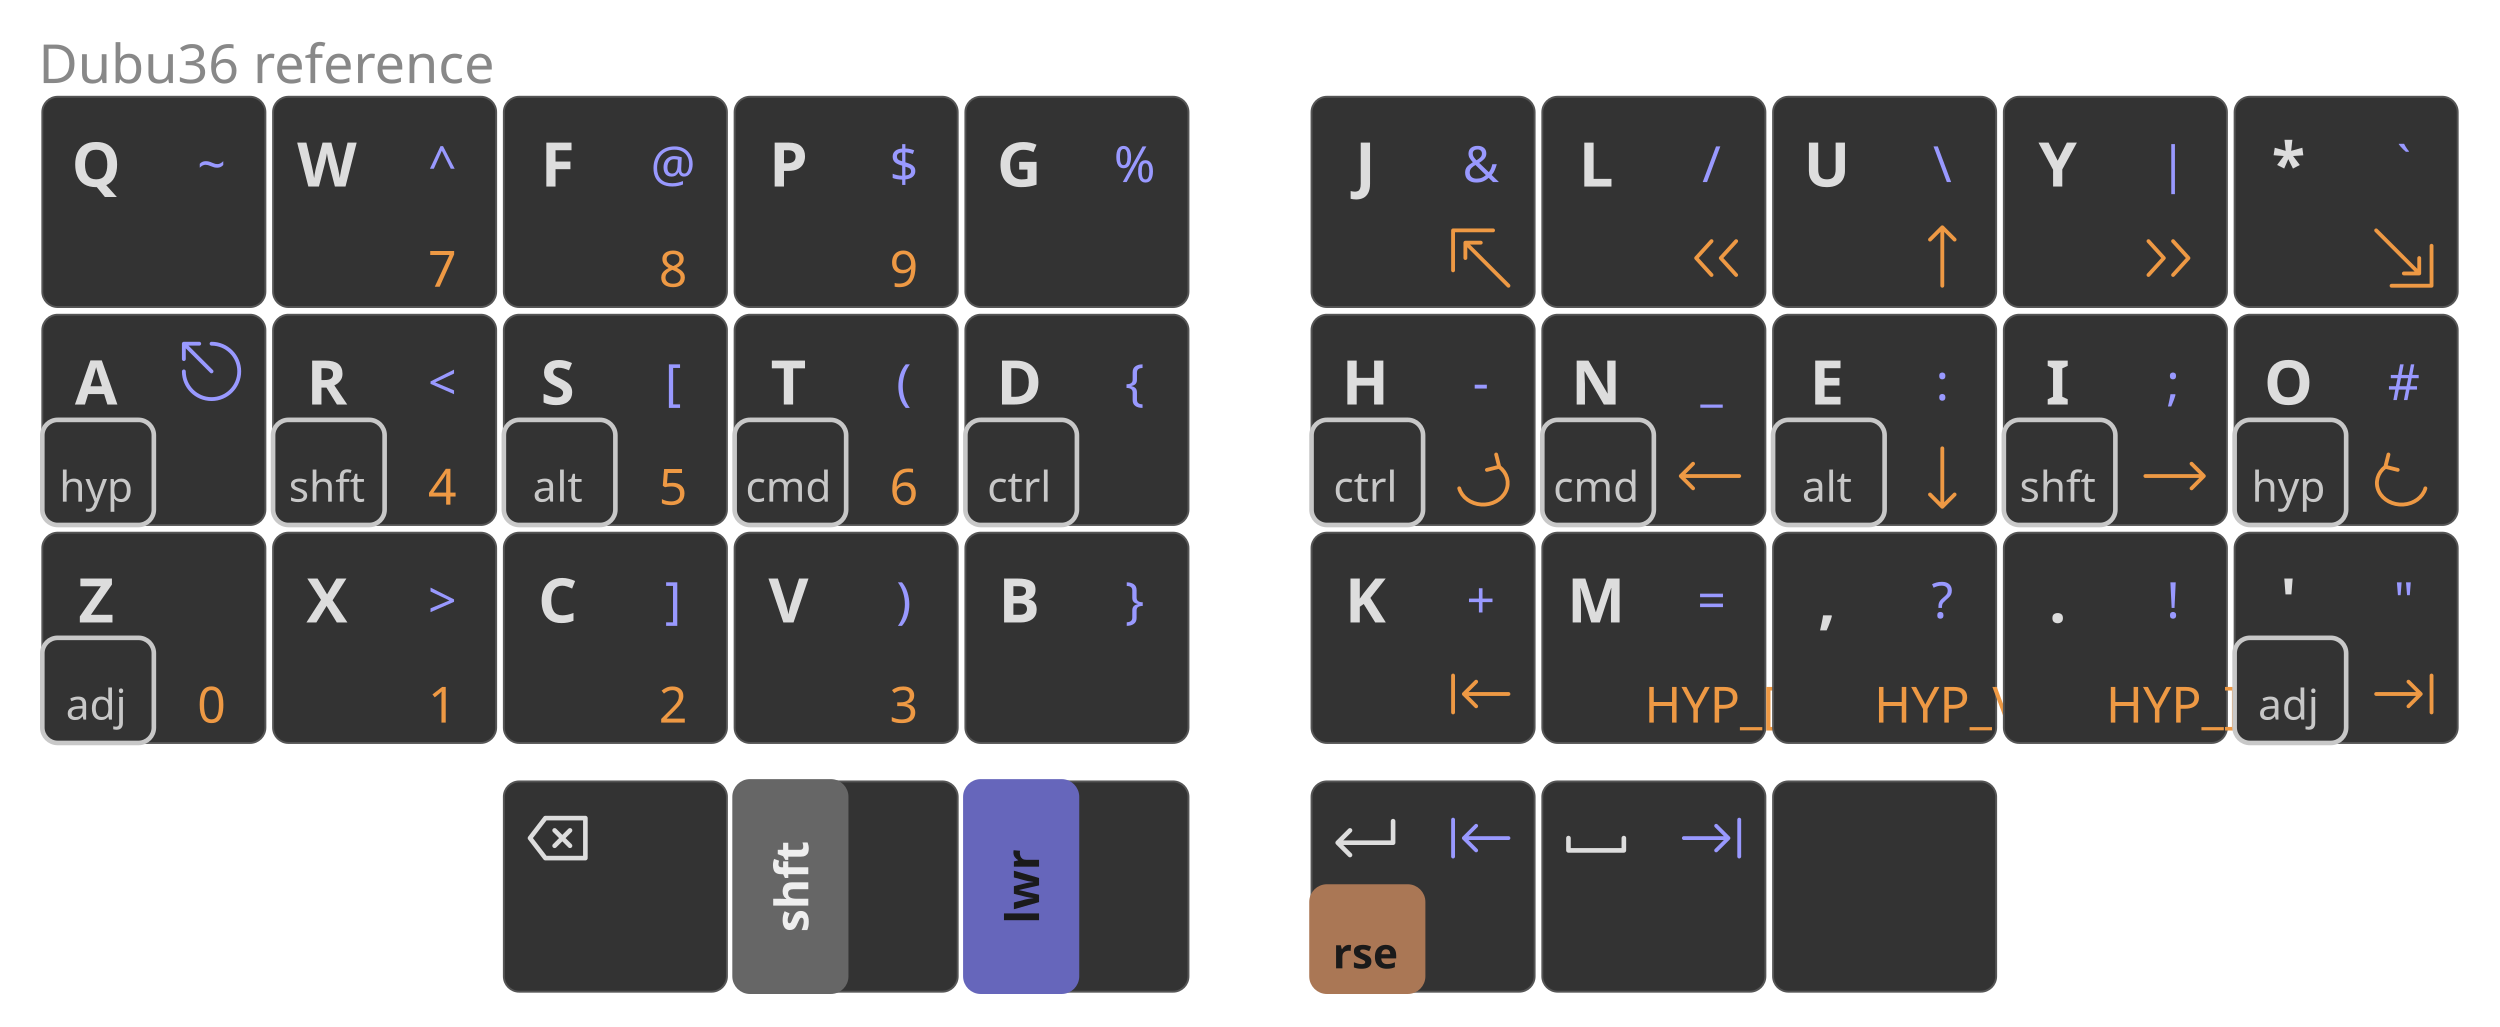
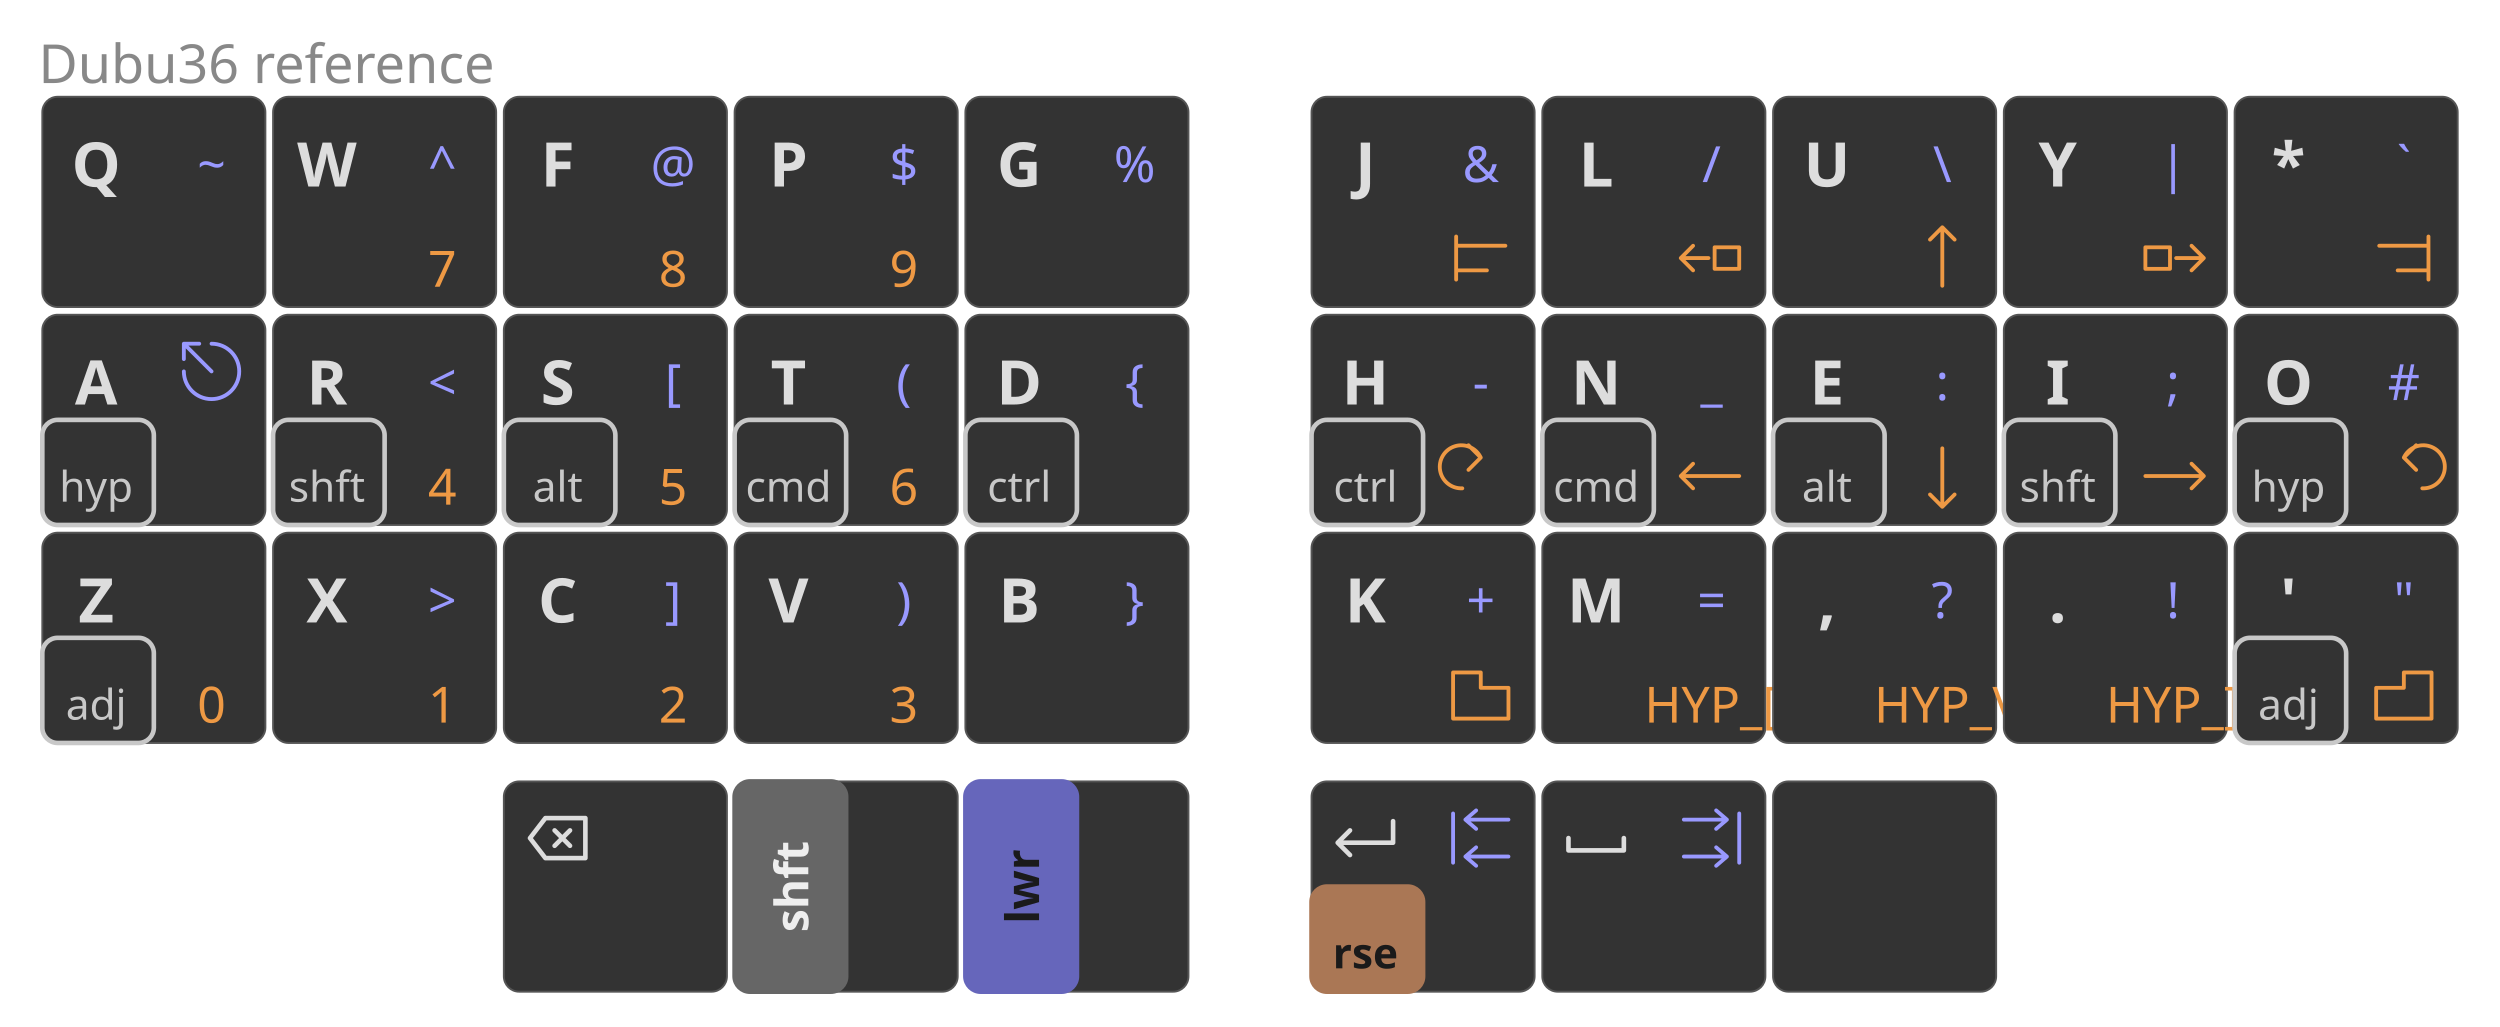
<svg xmlns="http://www.w3.org/2000/svg" class="keymap" width="650" height="267" viewBox="-10 -24 650.0 266.68">
  <style>svg.keymap { background: #1e1e2e; font-family: sans-serif; }
    rect.keycap { fill: #333333; stroke: #555555; stroke-width: 0.5px; }
    text { fill: #c8c8c8; text-anchor: middle; dominant-baseline: central; }
    text.base { font-size: 16px; font-weight: 600; fill: #dddddd; }
    text.hold { font-size: 11px; }
    text.sym { font-size: 13px; fill: #9999ff; }
    text.num { font-size: 13px; fill: #ee9944; }
    text.oneshot { font-size: 12px; font-weight: 600; }
    use.glyph { fill: none; stroke: #c8c8c8; stroke-width: 2.5px;
                stroke-linecap: round; stroke-linejoin: round; }
    use.glyph.base { stroke: #dddddd; stroke-width: 3px; }
    use.glyph.sym { stroke: #9999ff; }
    use.glyph.num { stroke: #ee9944; }
    rect.hold-box { stroke-width: 1.2px; }
    rect.hold-box.tap-preferred.mod { fill: none; stroke: #c8c8c8; }
    rect.hold-box.tap-preferred.sym { fill: none; stroke: #9999ff; }
    rect.hold-box.tap-preferred.nav { fill: none; stroke: #ee9944; }
    rect.hold-box.hold-preferred.mod { fill: #666666; stroke: #666666; }
    rect.hold-box.hold-preferred.sym { fill: #6666bb; stroke: #6666bb; }
    rect.hold-box.hold-preferred.nav { fill: #aa7755; stroke: #aa7755; }
    rect.hold-box.oneshot.mod { fill: #666666; stroke: #666666; }
    rect.hold-box.oneshot.sym { fill: #6666bb; stroke: #6666bb; }
    rect.hold-box.oneshot.nav { fill: #aa7755; stroke: #aa7755; }
    text.hold.hold-preferred.mod, text.oneshot.mod { fill: #eeeeee; font-weight: 700; }
    text.hold.hold-preferred.sym, text.oneshot.sym,
    text.hold.hold-preferred.nav, text.oneshot.nav { fill: #1a1a1a; font-weight: 700; }
    text.hold.tap-preferred { fill: #c8c8c8; }
    text.title { font-size: 14px; fill: #888888; text-anchor: start; }</style>
  <defs>
    <path id="glyph_backspace" class="symbol" transform="scale(0.4) translate(-24,-30)" d="M22,19l10,10 M22,29l10-10 M6,24l10,13h26v-26h-26z" />
    <path id="glyph_delete-word" class="symbol" transform="scale(0.4) translate(-24,-30)" d="M22,19l10,10 M22,29l10-10 M6,24l10,13h26v-26h-26z M6,17l-6,7,6,7" />
    <path id="glyph_return" class="symbol" transform="scale(0.4) translate(-24,-30)" d="M42,13V27H6 m8-8l-8,8l8,8" />
    <path id="glyph_space" class="symbol" transform="scale(0.4) translate(-24,-30)" d="M42,24V32H6V24" />
    <path id="glyph_escape" class="symbol" transform="scale(0.4) translate(-24,-30)" d="M24,24l-18-18 m0,10v-10h10 M24,6A18,18,0,1,1,6,24" />
    <path id="glyph_up" class="symbol" transform="scale(0.4) translate(-24,-30)" d="M24,42v-36 m-8,6l8-8l8,8" />
    <path id="glyph_down" class="symbol" transform="scale(0.4) translate(-24,-30)" d="M24,6v36 m-8,-6l8,8l8-8" />
    <path id="glyph_left" class="symbol" transform="scale(0.4) translate(-24,-30)" d="M42,24h-36 m6-8l-8,8l8,8" />
    <path id="glyph_right" class="symbol" transform="scale(0.4) translate(-24,-30)" d="M6,24h36 m-6-8l8,8l-8,8" />
-     <path id="glyph_tab" class="symbol" transform="scale(0.4) translate(-24,-30)" d="M6,24h27 m-6-8l8,8l-8,8 M42,12V36" />
-     <path id="glyph_btab" class="symbol" transform="scale(0.4) translate(-24,-30)" d="M42,24h-27 m6-8l-8,8l8,8 M6,12V36" />
-     <path id="glyph_home" class="symbol" transform="scale(0.4) translate(-24,-30)" d="M42,42l-28-28 m0,10v-10h10 m8-8h-26v26" />
-     <path id="glyph_end" class="symbol" transform="scale(0.4) translate(-24,-30)" d="M6,6l28,28 m0-10v10h-10 m-8,8h26v-26" />
-     <path id="glyph_word-right" class="symbol" transform="scale(0.4) translate(-24,-30)" d="M8,13l10,11-10,11 M24,13l10,11-10,11" />
-     <path id="glyph_word-left" class="symbol" transform="scale(0.4) translate(-24,-30)" d="M40,13l-10,11,10,11 M24,13l-10,11,10,11" />
-     <path id="glyph_hist-fwd" class="symbol" transform="scale(0.4) translate(-24,-30)" d="M10,32A16,14,0,1,0,36,18 m-2,-8l2,8l-8,2" />
-     <path id="glyph_hist-back" class="symbol" transform="scale(0.4) translate(-24,-30)" d="M38,32A16,14,0,1,1,12,18 m2,-8l-2,8l8,2" />
+     <path id="glyph_tab" class="symbol" transform="scale(0.4) translate(-24,-30)" d="M6,12H32m-5-6l7,6l-7,6 M6,36H32m-5-6l7,6l-7,6 M42,8v32" />
+     <path id="glyph_btab" class="symbol" transform="scale(0.4) translate(-24,-30)" d="M42,12H16m5-6l-7,6l7,6 M42,36H16m5-6l-7,6l7,6 M6,8v32" />
+     <path id="glyph_home" class="symbol" transform="scale(0.4) translate(-24,-30)" d="M8,10v28 M8,16h32 M8,32h20" />
+     <path id="glyph_end" class="symbol" transform="scale(0.4) translate(-24,-30)" d="M40,10v28 M8,16h32 M20,32h20" />
+     <path id="glyph_word-left" class="symbol" transform="scale(0.4) translate(-24,-30)" d="M22,24h-16m6-8l-8,8l8,8 M26,17h16v14h-16z" />
+     <path id="glyph_word-right" class="symbol" transform="scale(0.4) translate(-24,-30)" d="M6,17h16v14h-16z M26,24h16m-6-8l8,8l-8,8" />
+     <path id="glyph_hist-back" class="symbol" transform="scale(0.4) translate(-24,-30)" d="M36,32A14,14 0 1 0 24,12m8-8l-8,8l8,8" />
+     <path id="glyph_hist-fwd" class="symbol" transform="scale(0.4) translate(-24,-30)" d="M12,32A14,14 0 1 1 24,12m-8-8l8,8l-8,8" />
+     <path id="glyph_app-tab-prev" class="symbol" transform="scale(0.4) translate(-24,-30)" d="M6,10h18v10h18v20H6z" />
+     <path id="glyph_app-tab-next" class="symbol" transform="scale(0.4) translate(-24,-30)" d="M6,20h18v-10h18v30H6z" />
  </defs>
  <text class="title" x="0" y="-8">Dubu36 reference</text>
  <g transform="translate(0.00,0.00)">
    <rect class="keycap" x="1.0" y="1.0" width="58.0" height="54.67" rx="4.0" ry="4.0" />
    <text class="base" x="15.0" y="18.134">Q</text>
    <text class="sym" x="45.0" y="18.134">~</text>
  </g>
  <g transform="translate(60.00,0.00)">
    <rect class="keycap" x="1.0" y="1.0" width="58.0" height="54.67" rx="4.0" ry="4.0" />
    <text class="base" x="15.0" y="18.134">W</text>
    <text class="sym" x="45.0" y="18.134">^</text>
    <text class="num" x="45.0" y="45.336">7</text>
  </g>
  <g transform="translate(120.00,0.00)">
    <rect class="keycap" x="1.0" y="1.0" width="58.0" height="54.67" rx="4.0" ry="4.0" />
    <text class="base" x="15.0" y="18.134">F</text>
    <text class="sym" x="45.0" y="18.134">@</text>
    <text class="num" x="45.0" y="45.336">8</text>
  </g>
  <g transform="translate(180.00,0.00)">
    <rect class="keycap" x="1.0" y="1.0" width="58.0" height="54.67" rx="4.0" ry="4.0" />
    <text class="base" x="15.0" y="18.134">P</text>
    <text class="sym" x="45.0" y="18.134">$</text>
    <text class="num" x="45.0" y="45.336">9</text>
  </g>
  <g transform="translate(240.00,0.00)">
    <rect class="keycap" x="1.0" y="1.0" width="58.0" height="54.67" rx="4.0" ry="4.0" />
    <text class="base" x="15.0" y="18.134">G</text>
    <text class="sym" x="45.0" y="18.134">%</text>
  </g>
  <g transform="translate(330.00,0.00)">
    <rect class="keycap" x="1.0" y="1.0" width="58.0" height="54.67" rx="4.0" ry="4.0" />
    <text class="base" x="15.0" y="18.134">J</text>
    <text class="sym" x="45.0" y="18.134">&amp;</text>
    <use class="glyph num" href="#glyph_home" x="45.0" y="45.336" />
  </g>
  <g transform="translate(390.00,0.00)">
    <rect class="keycap" x="1.0" y="1.0" width="58.0" height="54.67" rx="4.0" ry="4.0" />
    <text class="base" x="15.0" y="18.134">L</text>
    <text class="sym" x="45.0" y="18.134">/</text>
    <use class="glyph num" href="#glyph_word-left" x="45.0" y="45.336" />
  </g>
  <g transform="translate(450.00,0.00)">
    <rect class="keycap" x="1.0" y="1.0" width="58.0" height="54.67" rx="4.0" ry="4.0" />
    <text class="base" x="15.0" y="18.134">U</text>
    <text class="sym" x="45.0" y="18.134">\</text>
    <use class="glyph num" href="#glyph_up" x="45.0" y="45.336" />
  </g>
  <g transform="translate(510.00,0.00)">
    <rect class="keycap" x="1.0" y="1.0" width="58.0" height="54.67" rx="4.0" ry="4.0" />
    <text class="base" x="15.0" y="18.134">Y</text>
    <text class="sym" x="45.0" y="18.134">|</text>
    <use class="glyph num" href="#glyph_word-right" x="45.0" y="45.336" />
  </g>
  <g transform="translate(570.00,0.00)">
    <rect class="keycap" x="1.0" y="1.0" width="58.0" height="54.67" rx="4.0" ry="4.0" />
    <text class="base" x="15.0" y="18.134">*</text>
    <text class="sym" x="45.0" y="18.134">`</text>
    <use class="glyph num" href="#glyph_end" x="45.0" y="45.336" />
  </g>
  <g transform="translate(0.00,56.67)">
    <rect class="keycap" x="1.0" y="1.0" width="58.0" height="54.67" rx="4.0" ry="4.0" />
    <rect class="hold-box tap-preferred mod" x="1.0" y="28.335" width="29.0" height="27.335" rx="4.0" ry="4.0" />
    <text class="base" x="15.0" y="18.134">A</text>
    <text class="hold tap-preferred mod" x="15.0" y="45.336">hyp</text>
    <use class="glyph sym" href="#glyph_escape" x="45.0" y="18.134" />
  </g>
  <g transform="translate(60.00,56.67)">
    <rect class="keycap" x="1.0" y="1.0" width="58.0" height="54.67" rx="4.0" ry="4.0" />
    <rect class="hold-box tap-preferred mod" x="1.0" y="28.335" width="29.0" height="27.335" rx="4.0" ry="4.0" />
    <text class="base" x="15.0" y="18.134">R</text>
    <text class="hold tap-preferred mod" x="15.0" y="45.336">shft</text>
    <text class="sym" x="45.0" y="18.134">&lt;</text>
    <text class="num" x="45.0" y="45.336">4</text>
  </g>
  <g transform="translate(120.00,56.67)">
    <rect class="keycap" x="1.0" y="1.0" width="58.0" height="54.67" rx="4.0" ry="4.0" />
    <rect class="hold-box tap-preferred mod" x="1.0" y="28.335" width="29.0" height="27.335" rx="4.0" ry="4.0" />
    <text class="base" x="15.0" y="18.134">S</text>
    <text class="hold tap-preferred mod" x="15.0" y="45.336">alt</text>
    <text class="sym" x="45.0" y="18.134">[</text>
    <text class="num" x="45.0" y="45.336">5</text>
  </g>
  <g transform="translate(180.00,56.67)">
    <rect class="keycap" x="1.0" y="1.0" width="58.0" height="54.67" rx="4.0" ry="4.0" />
    <rect class="hold-box tap-preferred mod" x="1.0" y="28.335" width="29.0" height="27.335" rx="4.0" ry="4.0" />
    <text class="base" x="15.0" y="18.134">T</text>
    <text class="hold tap-preferred mod" x="15.0" y="45.336">cmd</text>
    <text class="sym" x="45.0" y="18.134">(</text>
    <text class="num" x="45.0" y="45.336">6</text>
  </g>
  <g transform="translate(240.00,56.67)">
    <rect class="keycap" x="1.0" y="1.0" width="58.0" height="54.67" rx="4.0" ry="4.0" />
    <rect class="hold-box tap-preferred mod" x="1.0" y="28.335" width="29.0" height="27.335" rx="4.0" ry="4.0" />
    <text class="base" x="15.0" y="18.134">D</text>
    <text class="hold tap-preferred mod" x="15.0" y="45.336">ctrl</text>
    <text class="sym" x="45.0" y="18.134">{</text>
  </g>
  <g transform="translate(330.00,56.67)">
    <rect class="keycap" x="1.0" y="1.0" width="58.0" height="54.67" rx="4.0" ry="4.0" />
    <rect class="hold-box tap-preferred mod" x="1.0" y="28.335" width="29.0" height="27.335" rx="4.0" ry="4.0" />
    <text class="base" x="15.0" y="18.134">H</text>
    <text class="hold tap-preferred mod" x="15.0" y="45.336">ctrl</text>
    <text class="sym" x="45.0" y="18.134">-</text>
    <use class="glyph num" href="#glyph_hist-fwd" x="45.0" y="45.336" />
  </g>
  <g transform="translate(390.00,56.67)">
    <rect class="keycap" x="1.0" y="1.0" width="58.0" height="54.67" rx="4.0" ry="4.0" />
    <rect class="hold-box tap-preferred mod" x="1.0" y="28.335" width="29.0" height="27.335" rx="4.0" ry="4.0" />
    <text class="base" x="15.0" y="18.134">N</text>
    <text class="hold tap-preferred mod" x="15.0" y="45.336">cmd</text>
    <text class="sym" x="45.0" y="18.134">_</text>
    <use class="glyph num" href="#glyph_left" x="45.0" y="45.336" />
  </g>
  <g transform="translate(450.00,56.67)">
    <rect class="keycap" x="1.0" y="1.0" width="58.0" height="54.67" rx="4.0" ry="4.0" />
    <rect class="hold-box tap-preferred mod" x="1.0" y="28.335" width="29.0" height="27.335" rx="4.0" ry="4.0" />
    <text class="base" x="15.0" y="18.134">E</text>
    <text class="hold tap-preferred mod" x="15.0" y="45.336">alt</text>
    <text class="sym" x="45.0" y="18.134">:</text>
    <use class="glyph num" href="#glyph_down" x="45.0" y="45.336" />
  </g>
  <g transform="translate(510.00,56.67)">
    <rect class="keycap" x="1.0" y="1.0" width="58.0" height="54.67" rx="4.0" ry="4.0" />
    <rect class="hold-box tap-preferred mod" x="1.0" y="28.335" width="29.0" height="27.335" rx="4.0" ry="4.0" />
    <text class="base" x="15.0" y="18.134">I</text>
    <text class="hold tap-preferred mod" x="15.0" y="45.336">shft</text>
    <text class="sym" x="45.0" y="18.134">;</text>
    <use class="glyph num" href="#glyph_right" x="45.0" y="45.336" />
  </g>
  <g transform="translate(570.00,56.67)">
    <rect class="keycap" x="1.0" y="1.0" width="58.0" height="54.67" rx="4.0" ry="4.0" />
    <rect class="hold-box tap-preferred mod" x="1.0" y="28.335" width="29.0" height="27.335" rx="4.0" ry="4.0" />
    <text class="base" x="15.0" y="18.134">O</text>
    <text class="hold tap-preferred mod" x="15.0" y="45.336">hyp</text>
    <text class="sym" x="45.0" y="18.134">#</text>
    <use class="glyph num" href="#glyph_hist-back" x="45.0" y="45.336" />
  </g>
  <g transform="translate(0.00,113.34)">
    <rect class="keycap" x="1.0" y="1.0" width="58.0" height="54.67" rx="4.0" ry="4.0" />
    <rect class="hold-box tap-preferred mod" x="1.0" y="28.335" width="29.0" height="27.335" rx="4.0" ry="4.0" />
    <text class="base" x="15.0" y="18.134">Z</text>
    <text class="hold tap-preferred mod" x="15.0" y="45.336">adj</text>
    <text class="num" x="45.0" y="45.336">0</text>
  </g>
  <g transform="translate(60.00,113.34)">
    <rect class="keycap" x="1.0" y="1.0" width="58.0" height="54.67" rx="4.0" ry="4.0" />
    <text class="base" x="15.0" y="18.134">X</text>
    <text class="sym" x="45.0" y="18.134">&gt;</text>
    <text class="num" x="45.0" y="45.336">1</text>
  </g>
  <g transform="translate(120.00,113.34)">
    <rect class="keycap" x="1.0" y="1.0" width="58.0" height="54.67" rx="4.0" ry="4.0" />
    <text class="base" x="15.0" y="18.134">C</text>
    <text class="sym" x="45.0" y="18.134">]</text>
    <text class="num" x="45.0" y="45.336">2</text>
  </g>
  <g transform="translate(180.00,113.34)">
    <rect class="keycap" x="1.0" y="1.0" width="58.0" height="54.67" rx="4.0" ry="4.0" />
    <text class="base" x="15.0" y="18.134">V</text>
    <text class="sym" x="45.0" y="18.134">)</text>
    <text class="num" x="45.0" y="45.336">3</text>
  </g>
  <g transform="translate(240.00,113.34)">
    <rect class="keycap" x="1.0" y="1.0" width="58.0" height="54.67" rx="4.0" ry="4.0" />
    <text class="base" x="15.0" y="18.134">B</text>
    <text class="sym" x="45.0" y="18.134">}</text>
  </g>
  <g transform="translate(330.00,113.34)">
    <rect class="keycap" x="1.0" y="1.0" width="58.0" height="54.67" rx="4.0" ry="4.0" />
    <text class="base" x="15.0" y="18.134">K</text>
    <text class="sym" x="45.0" y="18.134">+</text>
-     <use class="glyph num" href="#glyph_btab" x="45.0" y="45.336" />
+     <use class="glyph num" href="#glyph_app-tab-prev" x="45.0" y="45.336" />
  </g>
  <g transform="translate(390.00,113.34)">
    <rect class="keycap" x="1.0" y="1.0" width="58.0" height="54.67" rx="4.0" ry="4.0" />
    <text class="base" x="15.0" y="18.134">M</text>
    <text class="sym" x="45.0" y="18.134">=</text>
    <text class="num" x="45.0" y="45.336">HYP_[</text>
  </g>
  <g transform="translate(450.00,113.34)">
    <rect class="keycap" x="1.0" y="1.0" width="58.0" height="54.67" rx="4.0" ry="4.0" />
    <text class="base" x="15.0" y="18.134">,</text>
    <text class="sym" x="45.0" y="18.134">?</text>
    <text class="num" x="45.0" y="45.336">HYP_\</text>
  </g>
  <g transform="translate(510.00,113.34)">
    <rect class="keycap" x="1.0" y="1.0" width="58.0" height="54.67" rx="4.0" ry="4.0" />
    <text class="base" x="15.0" y="18.134">.</text>
    <text class="sym" x="45.0" y="18.134">!</text>
    <text class="num" x="45.0" y="45.336">HYP_]</text>
  </g>
  <g transform="translate(570.00,113.34)">
    <rect class="keycap" x="1.0" y="1.0" width="58.0" height="54.67" rx="4.0" ry="4.0" />
    <rect class="hold-box tap-preferred mod" x="1.0" y="28.335" width="29.0" height="27.335" rx="4.0" ry="4.0" />
    <text class="base" x="15.0" y="18.134">'</text>
    <text class="hold tap-preferred mod" x="15.0" y="45.336">adj</text>
    <text class="sym" x="45.0" y="18.134">"</text>
-     <use class="glyph num" href="#glyph_tab" x="45.0" y="45.336" />
+     <use class="glyph num" href="#glyph_app-tab-next" x="45.0" y="45.336" />
  </g>
  <g transform="translate(120.00,178.01)">
    <rect class="keycap" x="1.0" y="1.0" width="58.0" height="54.67" rx="4.0" ry="4.0" />
    <use class="glyph base" href="#glyph_backspace" x="15.0" y="18.134" />
  </g>
  <g transform="translate(180.00,178.01)">
    <rect class="keycap" x="1.0" y="1.0" width="58.0" height="54.67" rx="4.0" ry="4.0" />
    <rect class="hold-box oneshot mod" x="1.0" y="1.0" width="29.0" height="54.67" rx="4.0" ry="4.0" />
    <text class="oneshot mod" transform="translate(15.5,28.335) rotate(-90)">shft</text>
  </g>
  <g transform="translate(240.00,178.01)">
    <rect class="keycap" x="1.0" y="1.0" width="58.0" height="54.67" rx="4.0" ry="4.0" />
    <rect class="hold-box oneshot sym" x="1.0" y="1.0" width="29.0" height="54.67" rx="4.0" ry="4.0" />
    <text class="oneshot sym" transform="translate(15.5,28.335) rotate(-90)">lwr</text>
  </g>
  <g transform="translate(330.00,178.01)">
    <rect class="keycap" x="1.0" y="1.0" width="58.0" height="54.67" rx="4.0" ry="4.0" />
    <rect class="hold-box hold-preferred nav" x="1.0" y="28.335" width="29.0" height="27.335" rx="4.0" ry="4.0" />
    <use class="glyph base" href="#glyph_return" x="15.0" y="18.134" />
    <text class="hold hold-preferred nav" x="15.0" y="45.336">rse</text>
    <use class="glyph sym" href="#glyph_btab" x="45.0" y="18.134" />
  </g>
  <g transform="translate(390.00,178.01)">
    <rect class="keycap" x="1.0" y="1.0" width="58.0" height="54.67" rx="4.0" ry="4.0" />
    <use class="glyph base" href="#glyph_space" x="15.0" y="18.134" />
    <use class="glyph sym" href="#glyph_tab" x="45.0" y="18.134" />
  </g>
  <g transform="translate(450.00,178.01)">
    <rect class="keycap" x="1.0" y="1.0" width="58.0" height="54.67" rx="4.0" ry="4.0" />
  </g>
</svg>
